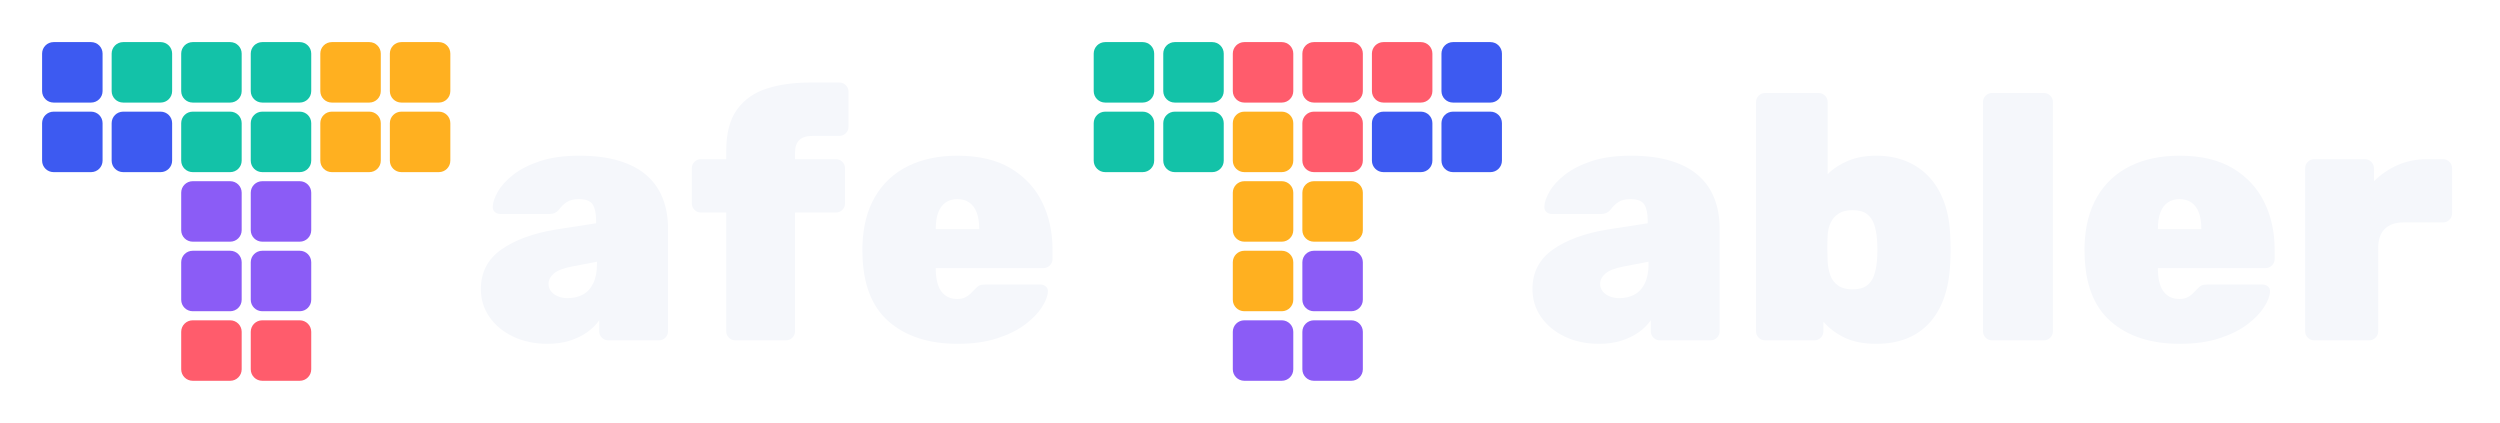
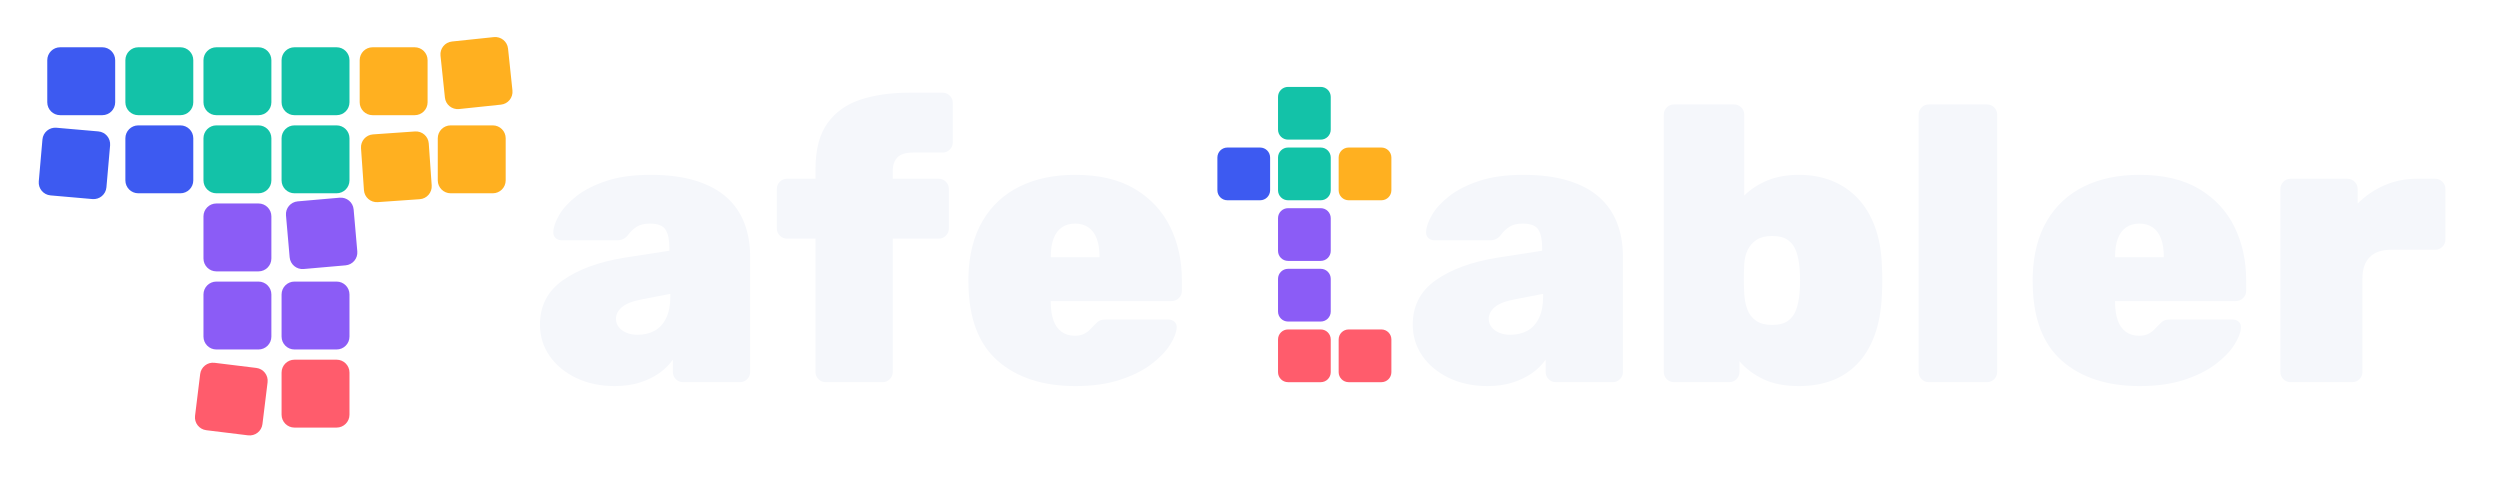
- <svg xmlns="http://www.w3.org/2000/svg" viewBox="0 0 2613 442" width="2613" height="442">
+ <svg xmlns="http://www.w3.org/2000/svg" viewBox="0 0 2327 456" width="2327" height="456">
  <g transform="translate(44.00,44.00)">
    <rect x="0.00" y="0.00" width="63.21" height="63.21" rx="12.01" ry="12.01" fill="#3D5AF1" />
-     <rect x="0.00" y="72.70" width="63.21" height="63.21" rx="12.01" ry="12.01" fill="#3D5AF1" />
+     <rect x="0.00" y="72.70" width="63.21" height="63.21" rx="12.01" ry="12.01" fill="#3D5AF1" transform="translate(-6.32 3.79) rotate(5 31.61 104.30)" />
    <rect x="72.70" y="72.70" width="63.21" height="63.21" rx="12.01" ry="12.01" fill="#3D5AF1" />
    <rect x="72.70" y="0.00" width="63.21" height="63.21" rx="12.01" ry="12.01" fill="#13C2A8" />
    <rect x="145.39" y="0.00" width="63.21" height="63.21" rx="12.01" ry="12.01" fill="#13C2A8" />
    <rect x="218.09" y="0.00" width="63.21" height="63.21" rx="12.01" ry="12.01" fill="#13C2A8" />
    <rect x="145.39" y="72.70" width="63.21" height="63.21" rx="12.01" ry="12.01" fill="#13C2A8" />
    <rect x="218.09" y="72.70" width="63.21" height="63.21" rx="12.01" ry="12.01" fill="#13C2A8" />
    <rect x="290.79" y="0.00" width="63.21" height="63.21" rx="12.01" ry="12.01" fill="#FFB020" />
-     <rect x="363.48" y="0.00" width="63.21" height="63.21" rx="12.01" ry="12.01" fill="#FFB020" />
-     <rect x="290.79" y="72.70" width="63.21" height="63.21" rx="12.01" ry="12.01" fill="#FFB020" />
+     <rect x="363.48" y="0.00" width="63.21" height="63.21" rx="12.01" ry="12.01" fill="#FFB020" transform="translate(4.42 -7.59) rotate(-6 395.09 31.61)" />
+     <rect x="290.79" y="72.70" width="63.21" height="63.21" rx="12.01" ry="12.01" fill="#FFB020" transform="translate(2.53 6.95) rotate(-4 322.39 104.30)" />
    <rect x="363.48" y="72.70" width="63.21" height="63.21" rx="12.01" ry="12.01" fill="#FFB020" />
    <rect x="145.39" y="145.39" width="63.21" height="63.21" rx="12.01" ry="12.01" fill="#8B5CF6" />
-     <rect x="218.09" y="145.39" width="63.21" height="63.21" rx="12.01" ry="12.01" fill="#8B5CF6" />
+     <rect x="218.09" y="145.39" width="63.21" height="63.21" rx="12.01" ry="12.01" fill="#8B5CF6" transform="translate(5.69 -3.79) rotate(-5 249.70 177.00)" />
    <rect x="145.39" y="218.09" width="63.21" height="63.21" rx="12.01" ry="12.01" fill="#8B5CF6" />
    <rect x="218.09" y="218.09" width="63.21" height="63.21" rx="12.01" ry="12.01" fill="#8B5CF6" />
-     <rect x="145.39" y="290.79" width="63.21" height="63.21" rx="12.01" ry="12.01" fill="#FF5C6C" />
+     <rect x="145.39" y="290.79" width="63.21" height="63.21" rx="12.01" ry="12.01" fill="#FF5C6C" transform="translate(-5.69 5.06) rotate(7 177.00 322.39)" />
    <rect x="218.09" y="290.79" width="63.21" height="63.21" rx="12.01" ry="12.01" fill="#FF5C6C" />
  </g>
  <path transform="translate(494.70,355.72) scale(0.36411,-0.36411)" d="M212.875 -10Q157.562 -10 114.219 10.812Q70.875 31.625 46.281 67.156Q21.688 102.688 21.688 147.125Q21.688 219.188 80.344 260.594Q139 302 236.75 318.062L352.5 336V343.375Q352.5 374.438 342.75 389.906Q333 405.375 302.625 405.375Q281.5 405.375 268.594 397.062Q255.688 388.75 245.312 374.438Q235.438 362.688 219 362.688H77.875Q67.5 362.688 61.281 368.781Q55.062 374.875 55.875 384.688Q56.688 402.75 70.844 427.406Q85 452.062 114.719 475.406Q144.438 498.75 191.219 514.375Q238 530 304.25 530Q370.562 530 418.812 515.219Q467.062 500.438 497.906 473.312Q528.75 446.188 543.844 407.469Q558.938 368.75 558.938 321.688V26.062Q558.938 15.25 551.312 7.625Q543.688 0 532.875 0H387.5Q376.688 0 369.062 7.625Q361.438 15.25 361.438 26.062V57.625Q347.812 38 326.219 22.844Q304.625 7.688 276.219 -1.156Q247.812 -10 212.875 -10ZM270.812 121.125Q295.688 121.125 314.594 131.375Q333.5 141.625 344.219 163.625Q354.938 185.625 354.938 218.562V225.75L282.812 211.812Q246.312 204.875 231.125 191.688Q215.938 178.5 215.938 161.875Q215.938 150 223.156 140.781Q230.375 131.562 242.812 126.344Q255.25 121.125 270.812 121.125Z" fill="#F5F7FB" />
  <path transform="translate(717.35,355.72) scale(0.36411,-0.36411)" d="M140.625 0Q129.812 0 122.188 7.625Q114.562 15.25 114.562 26.062V366.938H41.812Q31 366.938 23.375 374.562Q15.75 382.188 15.75 393V493.938Q15.75 504.75 23.375 512.375Q31 520 41.812 520H114.562V544.5Q114.562 619.562 145.344 662.25Q176.125 704.938 230.156 722.469Q284.188 740 354.125 740H439.438Q450.25 740 457.875 732.375Q465.5 724.75 465.5 713.938V613Q465.5 602.188 457.875 594.562Q450.25 586.938 439.438 586.938H363.875Q336.062 586.938 324.062 574.688Q312.062 562.438 312.062 539.5V520H429.438Q440.25 520 447.875 512.375Q455.5 504.75 455.5 493.938V393Q455.5 382.188 447.875 374.562Q440.25 366.938 429.438 366.938H312.062V26.062Q312.062 15.25 304.438 7.625Q296.812 0 286 0Z" fill="#F5F7FB" />
  <path transform="translate(889.39,355.72) scale(0.36411,-0.36411)" d="M306.5 -10Q181.875 -10 108.219 54.312Q34.562 118.625 33.062 251.688Q32.875 256.125 32.875 262.438Q32.875 268.75 33.062 272.375Q35.625 355 69.531 412.688Q103.438 470.375 163.938 500.188Q224.438 530 305.688 530Q398.438 530 458.812 493.719Q519.188 457.438 548.938 396.594Q578.688 335.75 578.688 260.625V233.438Q578.688 222.625 570.969 215.0Q563.25 207.375 552.438 207.375H243.562Q243.562 206.562 243.562 205.0Q243.562 203.438 243.562 201.438Q243.938 176.75 250.344 158.188Q256.75 139.625 270.625 129.156Q284.5 118.688 304.875 118.688Q317.812 118.688 326.812 122.75Q335.812 126.812 342.656 133.375Q349.5 139.938 354.5 145.5Q363.5 155.25 369.312 157.75Q375.125 160.25 386.938 160.25H543.5Q553.312 160.25 559.812 154.344Q566.312 148.438 565.312 138.625Q564.312 120.562 548.188 95.188Q532.062 69.812 500.281 45.75Q468.5 21.688 419.938 5.844Q371.375 -10 306.5 -10ZM243.562 319.438H368.188V321Q368.188 348.25 360.969 367.125Q353.75 386 339.688 395.688Q325.625 405.375 305.688 405.375Q285.75 405.375 271.781 395.688Q257.812 386 250.688 367.125Q243.562 348.25 243.562 321Z" fill="#F5F7FB" />
-   <g transform="translate(1143.14,44.00)">
-     <rect x="0.00" y="0.00" width="63.21" height="63.21" rx="12.01" ry="12.01" fill="#13C2A8" />
-     <rect x="72.70" y="0.00" width="63.21" height="63.21" rx="12.01" ry="12.01" fill="#13C2A8" />
-     <rect x="0.00" y="72.70" width="63.21" height="63.21" rx="12.01" ry="12.01" fill="#13C2A8" />
-     <rect x="72.70" y="72.70" width="63.21" height="63.21" rx="12.01" ry="12.01" fill="#13C2A8" />
-     <rect x="145.39" y="0.00" width="63.21" height="63.21" rx="12.01" ry="12.01" fill="#FF5C6C" />
-     <rect x="218.09" y="0.00" width="63.21" height="63.21" rx="12.01" ry="12.01" fill="#FF5C6C" />
-     <rect x="290.79" y="0.00" width="63.21" height="63.21" rx="12.01" ry="12.01" fill="#FF5C6C" />
-     <rect x="218.09" y="72.70" width="63.21" height="63.21" rx="12.01" ry="12.01" fill="#FF5C6C" />
-     <rect x="363.48" y="0.00" width="63.21" height="63.21" rx="12.01" ry="12.01" fill="#3D5AF1" />
-     <rect x="290.79" y="72.70" width="63.21" height="63.21" rx="12.01" ry="12.01" fill="#3D5AF1" />
-     <rect x="363.48" y="72.70" width="63.21" height="63.21" rx="12.01" ry="12.01" fill="#3D5AF1" />
-     <rect x="145.39" y="72.70" width="63.21" height="63.21" rx="12.01" ry="12.01" fill="#FFB020" />
-     <rect x="145.39" y="145.39" width="63.21" height="63.21" rx="12.01" ry="12.01" fill="#FFB020" />
-     <rect x="218.09" y="145.39" width="63.21" height="63.21" rx="12.01" ry="12.01" fill="#FFB020" />
-     <rect x="145.39" y="218.09" width="63.21" height="63.21" rx="12.01" ry="12.01" fill="#FFB020" />
-     <rect x="218.09" y="218.09" width="63.21" height="63.21" rx="12.01" ry="12.01" fill="#8B5CF6" />
-     <rect x="145.39" y="290.79" width="63.21" height="63.21" rx="12.01" ry="12.01" fill="#8B5CF6" />
-     <rect x="218.09" y="290.79" width="63.21" height="63.21" rx="12.01" ry="12.01" fill="#8B5CF6" />
+   <g transform="translate(1133.14,80.89)">
+     <rect x="56.44" y="0.00" width="49.08" height="49.08" rx="9.32" ry="9.32" fill="#13C2A8" />
+     <rect x="0.00" y="56.44" width="49.08" height="49.08" rx="9.32" ry="9.32" fill="#3D5AF1" />
+     <rect x="56.44" y="56.44" width="49.08" height="49.08" rx="9.32" ry="9.32" fill="#13C2A8" />
+     <rect x="112.88" y="56.44" width="49.08" height="49.08" rx="9.32" ry="9.32" fill="#FFB020" />
+     <rect x="56.44" y="112.88" width="49.08" height="49.08" rx="9.32" ry="9.32" fill="#8B5CF6" />
+     <rect x="56.44" y="169.32" width="49.08" height="49.08" rx="9.32" ry="9.32" fill="#8B5CF6" />
+     <rect x="56.44" y="225.76" width="49.08" height="49.08" rx="9.32" ry="9.32" fill="#FF5C6C" />
+     <rect x="112.88" y="225.76" width="49.08" height="49.08" rx="9.32" ry="9.32" fill="#FF5C6C" />
  </g>
-   <path transform="translate(1593.83,355.72) scale(0.36411,-0.36411)" d="M212.875 -10Q157.562 -10 114.219 10.812Q70.875 31.625 46.281 67.156Q21.688 102.688 21.688 147.125Q21.688 219.188 80.344 260.594Q139 302 236.75 318.062L352.5 336V343.375Q352.5 374.438 342.75 389.906Q333 405.375 302.625 405.375Q281.5 405.375 268.594 397.062Q255.688 388.75 245.312 374.438Q235.438 362.688 219 362.688H77.875Q67.5 362.688 61.281 368.781Q55.062 374.875 55.875 384.688Q56.688 402.75 70.844 427.406Q85 452.062 114.719 475.406Q144.438 498.75 191.219 514.375Q238 530 304.25 530Q370.562 530 418.812 515.219Q467.062 500.438 497.906 473.312Q528.75 446.188 543.844 407.469Q558.938 368.75 558.938 321.688V26.062Q558.938 15.25 551.312 7.625Q543.688 0 532.875 0H387.5Q376.688 0 369.062 7.625Q361.438 15.25 361.438 26.062V57.625Q347.812 38 326.219 22.844Q304.625 7.688 276.219 -1.156Q247.812 -10 212.875 -10ZM270.812 121.125Q295.688 121.125 314.594 131.375Q333.5 141.625 344.219 163.625Q354.938 185.625 354.938 218.562V225.75L282.812 211.812Q246.312 204.875 231.125 191.688Q215.938 178.5 215.938 161.875Q215.938 150 223.156 140.781Q230.375 131.562 242.812 126.344Q255.25 121.125 270.812 121.125Z" fill="#F5F7FB" />
-   <path transform="translate(1816.49,355.72) scale(0.36411,-0.36411)" d="M397.125 -10Q343.25 -10 306.406 7.625Q269.562 25.25 245.375 53.562V26.062Q245.375 15.25 237.75 7.625Q230.125 0 219.312 0H78Q67.188 0 59.562 7.625Q51.938 15.25 51.938 26.062V683.938Q51.938 694.75 59.562 702.375Q67.188 710 78 710H231.5Q242.312 710 249.938 702.375Q257.562 694.75 257.562 683.938V477Q281.75 501.062 316.562 515.531Q351.375 530 397.125 530Q443.938 530 481.906 514.688Q519.875 499.375 547.719 470.062Q575.562 440.75 591.625 397.344Q607.688 353.938 609.5 297.75Q610.5 277.062 610.5 260.812Q610.5 244.562 609.5 223.062Q606.875 163.625 590.812 119.812Q574.75 76 546.906 47.094Q519.062 18.188 481.5 4.094Q443.938 -10 397.125 -10ZM328.562 146.312Q355.062 146.312 369.562 156.875Q384.062 167.438 390.531 185.875Q397 204.312 399 227.938Q401.625 260 399 292.062Q397 315.688 390.531 334.125Q384.062 352.562 369.562 363.125Q355.062 373.688 328.562 373.688Q304.438 373.688 289.25 363.938Q274.062 354.188 266.312 337.938Q258.562 321.688 257.562 301.188Q256.562 280.5 256.562 264.219Q256.562 247.938 257.562 226.438Q258.75 204.125 265.5 185.969Q272.25 167.812 287.75 157.062Q303.25 146.312 328.562 146.312Z" fill="#F5F7FB" />
-   <path transform="translate(2053.70,355.72) scale(0.36411,-0.36411)" d="M78 0Q67.188 0 59.562 7.625Q51.938 15.25 51.938 26.062V683.938Q51.938 694.75 59.562 702.375Q67.188 710 78 710H226.625Q237.438 710 245.062 702.375Q252.688 694.75 252.688 683.938V26.062Q252.688 15.25 245.062 7.625Q237.438 0 226.625 0Z" fill="#F5F7FB" />
-   <path transform="translate(2166.76,355.72) scale(0.36411,-0.36411)" d="M306.5 -10Q181.875 -10 108.219 54.312Q34.562 118.625 33.062 251.688Q32.875 256.125 32.875 262.438Q32.875 268.75 33.062 272.375Q35.625 355 69.531 412.688Q103.438 470.375 163.938 500.188Q224.438 530 305.688 530Q398.438 530 458.812 493.719Q519.188 457.438 548.938 396.594Q578.688 335.75 578.688 260.625V233.438Q578.688 222.625 570.969 215.0Q563.25 207.375 552.438 207.375H243.562Q243.562 206.562 243.562 205.0Q243.562 203.438 243.562 201.438Q243.938 176.75 250.344 158.188Q256.75 139.625 270.625 129.156Q284.5 118.688 304.875 118.688Q317.812 118.688 326.812 122.75Q335.812 126.812 342.656 133.375Q349.5 139.938 354.5 145.5Q363.5 155.25 369.312 157.75Q375.125 160.25 386.938 160.25H543.5Q553.312 160.25 559.812 154.344Q566.312 148.438 565.312 138.625Q564.312 120.562 548.188 95.188Q532.062 69.812 500.281 45.75Q468.5 21.688 419.938 5.844Q371.375 -10 306.5 -10ZM243.562 319.438H368.188V321Q368.188 348.25 360.969 367.125Q353.75 386 339.688 395.688Q325.625 405.375 305.688 405.375Q285.75 405.375 271.781 395.688Q257.812 386 250.688 367.125Q243.562 348.25 243.562 321Z" fill="#F5F7FB" />
-   <path transform="translate(2390.50,355.72) scale(0.36411,-0.36411)" d="M77.812 0Q67 0 59.375 7.625Q51.75 15.25 51.75 26.062V493.75Q51.75 504.562 59.375 512.281Q67 520 77.812 520H223Q233.812 520 241.531 512.281Q249.25 504.562 249.25 493.75V456.688Q278.625 486 317.094 503.0Q355.562 520 401.5 520H447.438Q458.25 520 465.875 512.375Q473.5 504.75 473.5 493.938V364.562Q473.5 353.75 465.875 346.125Q458.25 338.5 447.438 338.5H334.562Q298.938 338.5 280.188 319.75Q261.438 301 261.438 265.375V26.062Q261.438 15.25 253.719 7.625Q246 0 235.188 0Z" fill="#F5F7FB" />
+   <path transform="translate(1307.09,355.72) scale(0.36411,-0.36411)" d="M212.875 -10Q157.562 -10 114.219 10.812Q70.875 31.625 46.281 67.156Q21.688 102.688 21.688 147.125Q21.688 219.188 80.344 260.594Q139 302 236.75 318.062L352.5 336V343.375Q352.5 374.438 342.75 389.906Q333 405.375 302.625 405.375Q281.5 405.375 268.594 397.062Q255.688 388.75 245.312 374.438Q235.438 362.688 219 362.688H77.875Q67.5 362.688 61.281 368.781Q55.062 374.875 55.875 384.688Q56.688 402.75 70.844 427.406Q85 452.062 114.719 475.406Q144.438 498.75 191.219 514.375Q238 530 304.25 530Q370.562 530 418.812 515.219Q467.062 500.438 497.906 473.312Q528.75 446.188 543.844 407.469Q558.938 368.75 558.938 321.688V26.062Q558.938 15.25 551.312 7.625Q543.688 0 532.875 0H387.5Q376.688 0 369.062 7.625Q361.438 15.25 361.438 26.062V57.625Q347.812 38 326.219 22.844Q304.625 7.688 276.219 -1.156Q247.812 -10 212.875 -10ZM270.812 121.125Q295.688 121.125 314.594 131.375Q333.5 141.625 344.219 163.625Q354.938 185.625 354.938 218.562V225.75L282.812 211.812Q246.312 204.875 231.125 191.688Q215.938 178.5 215.938 161.875Q215.938 150 223.156 140.781Q230.375 131.562 242.812 126.344Q255.25 121.125 270.812 121.125Z" fill="#F5F7FB" />
+   <path transform="translate(1529.75,355.72) scale(0.36411,-0.36411)" d="M397.125 -10Q343.25 -10 306.406 7.625Q269.562 25.25 245.375 53.562V26.062Q245.375 15.25 237.75 7.625Q230.125 0 219.312 0H78Q67.188 0 59.562 7.625Q51.938 15.25 51.938 26.062V683.938Q51.938 694.75 59.562 702.375Q67.188 710 78 710H231.5Q242.312 710 249.938 702.375Q257.562 694.75 257.562 683.938V477Q281.75 501.062 316.562 515.531Q351.375 530 397.125 530Q443.938 530 481.906 514.688Q519.875 499.375 547.719 470.062Q575.562 440.75 591.625 397.344Q607.688 353.938 609.5 297.75Q610.5 277.062 610.5 260.812Q610.5 244.562 609.5 223.062Q606.875 163.625 590.812 119.812Q574.75 76 546.906 47.094Q519.062 18.188 481.5 4.094Q443.938 -10 397.125 -10ZM328.562 146.312Q355.062 146.312 369.562 156.875Q384.062 167.438 390.531 185.875Q397 204.312 399 227.938Q401.625 260 399 292.062Q397 315.688 390.531 334.125Q384.062 352.562 369.562 363.125Q355.062 373.688 328.562 373.688Q304.438 373.688 289.25 363.938Q274.062 354.188 266.312 337.938Q258.562 321.688 257.562 301.188Q256.562 280.5 256.562 264.219Q256.562 247.938 257.562 226.438Q258.75 204.125 265.5 185.969Q272.25 167.812 287.75 157.062Q303.25 146.312 328.562 146.312Z" fill="#F5F7FB" />
+   <path transform="translate(1766.96,355.72) scale(0.36411,-0.36411)" d="M78 0Q67.188 0 59.562 7.625Q51.938 15.25 51.938 26.062V683.938Q51.938 694.75 59.562 702.375Q67.188 710 78 710H226.625Q237.438 710 245.062 702.375Q252.688 694.75 252.688 683.938V26.062Q252.688 15.25 245.062 7.625Q237.438 0 226.625 0Z" fill="#F5F7FB" />
+   <path transform="translate(1880.02,355.72) scale(0.36411,-0.36411)" d="M306.5 -10Q181.875 -10 108.219 54.312Q34.562 118.625 33.062 251.688Q32.875 256.125 32.875 262.438Q32.875 268.75 33.062 272.375Q35.625 355 69.531 412.688Q103.438 470.375 163.938 500.188Q224.438 530 305.688 530Q398.438 530 458.812 493.719Q519.188 457.438 548.938 396.594Q578.688 335.75 578.688 260.625V233.438Q578.688 222.625 570.969 215.0Q563.25 207.375 552.438 207.375H243.562Q243.562 206.562 243.562 205.0Q243.562 203.438 243.562 201.438Q243.938 176.75 250.344 158.188Q256.75 139.625 270.625 129.156Q284.5 118.688 304.875 118.688Q317.812 118.688 326.812 122.75Q335.812 126.812 342.656 133.375Q349.5 139.938 354.5 145.5Q363.5 155.25 369.312 157.75Q375.125 160.25 386.938 160.25H543.5Q553.312 160.25 559.812 154.344Q566.312 148.438 565.312 138.625Q564.312 120.562 548.188 95.188Q532.062 69.812 500.281 45.75Q468.5 21.688 419.938 5.844Q371.375 -10 306.5 -10ZM243.562 319.438H368.188V321Q368.188 348.25 360.969 367.125Q353.75 386 339.688 395.688Q325.625 405.375 305.688 405.375Q285.75 405.375 271.781 395.688Q257.812 386 250.688 367.125Q243.562 348.25 243.562 321Z" fill="#F5F7FB" />
+   <path transform="translate(2103.76,355.72) scale(0.36411,-0.36411)" d="M77.812 0Q67 0 59.375 7.625Q51.75 15.25 51.75 26.062V493.75Q51.75 504.562 59.375 512.281Q67 520 77.812 520H223Q233.812 520 241.531 512.281Q249.25 504.562 249.25 493.75V456.688Q278.625 486 317.094 503.0Q355.562 520 401.5 520H447.438Q458.25 520 465.875 512.375Q473.5 504.75 473.5 493.938V364.562Q473.5 353.75 465.875 346.125Q458.25 338.5 447.438 338.5H334.562Q298.938 338.5 280.188 319.75Q261.438 301 261.438 265.375V26.062Q261.438 15.25 253.719 7.625Q246 0 235.188 0Z" fill="#F5F7FB" />
</svg>
